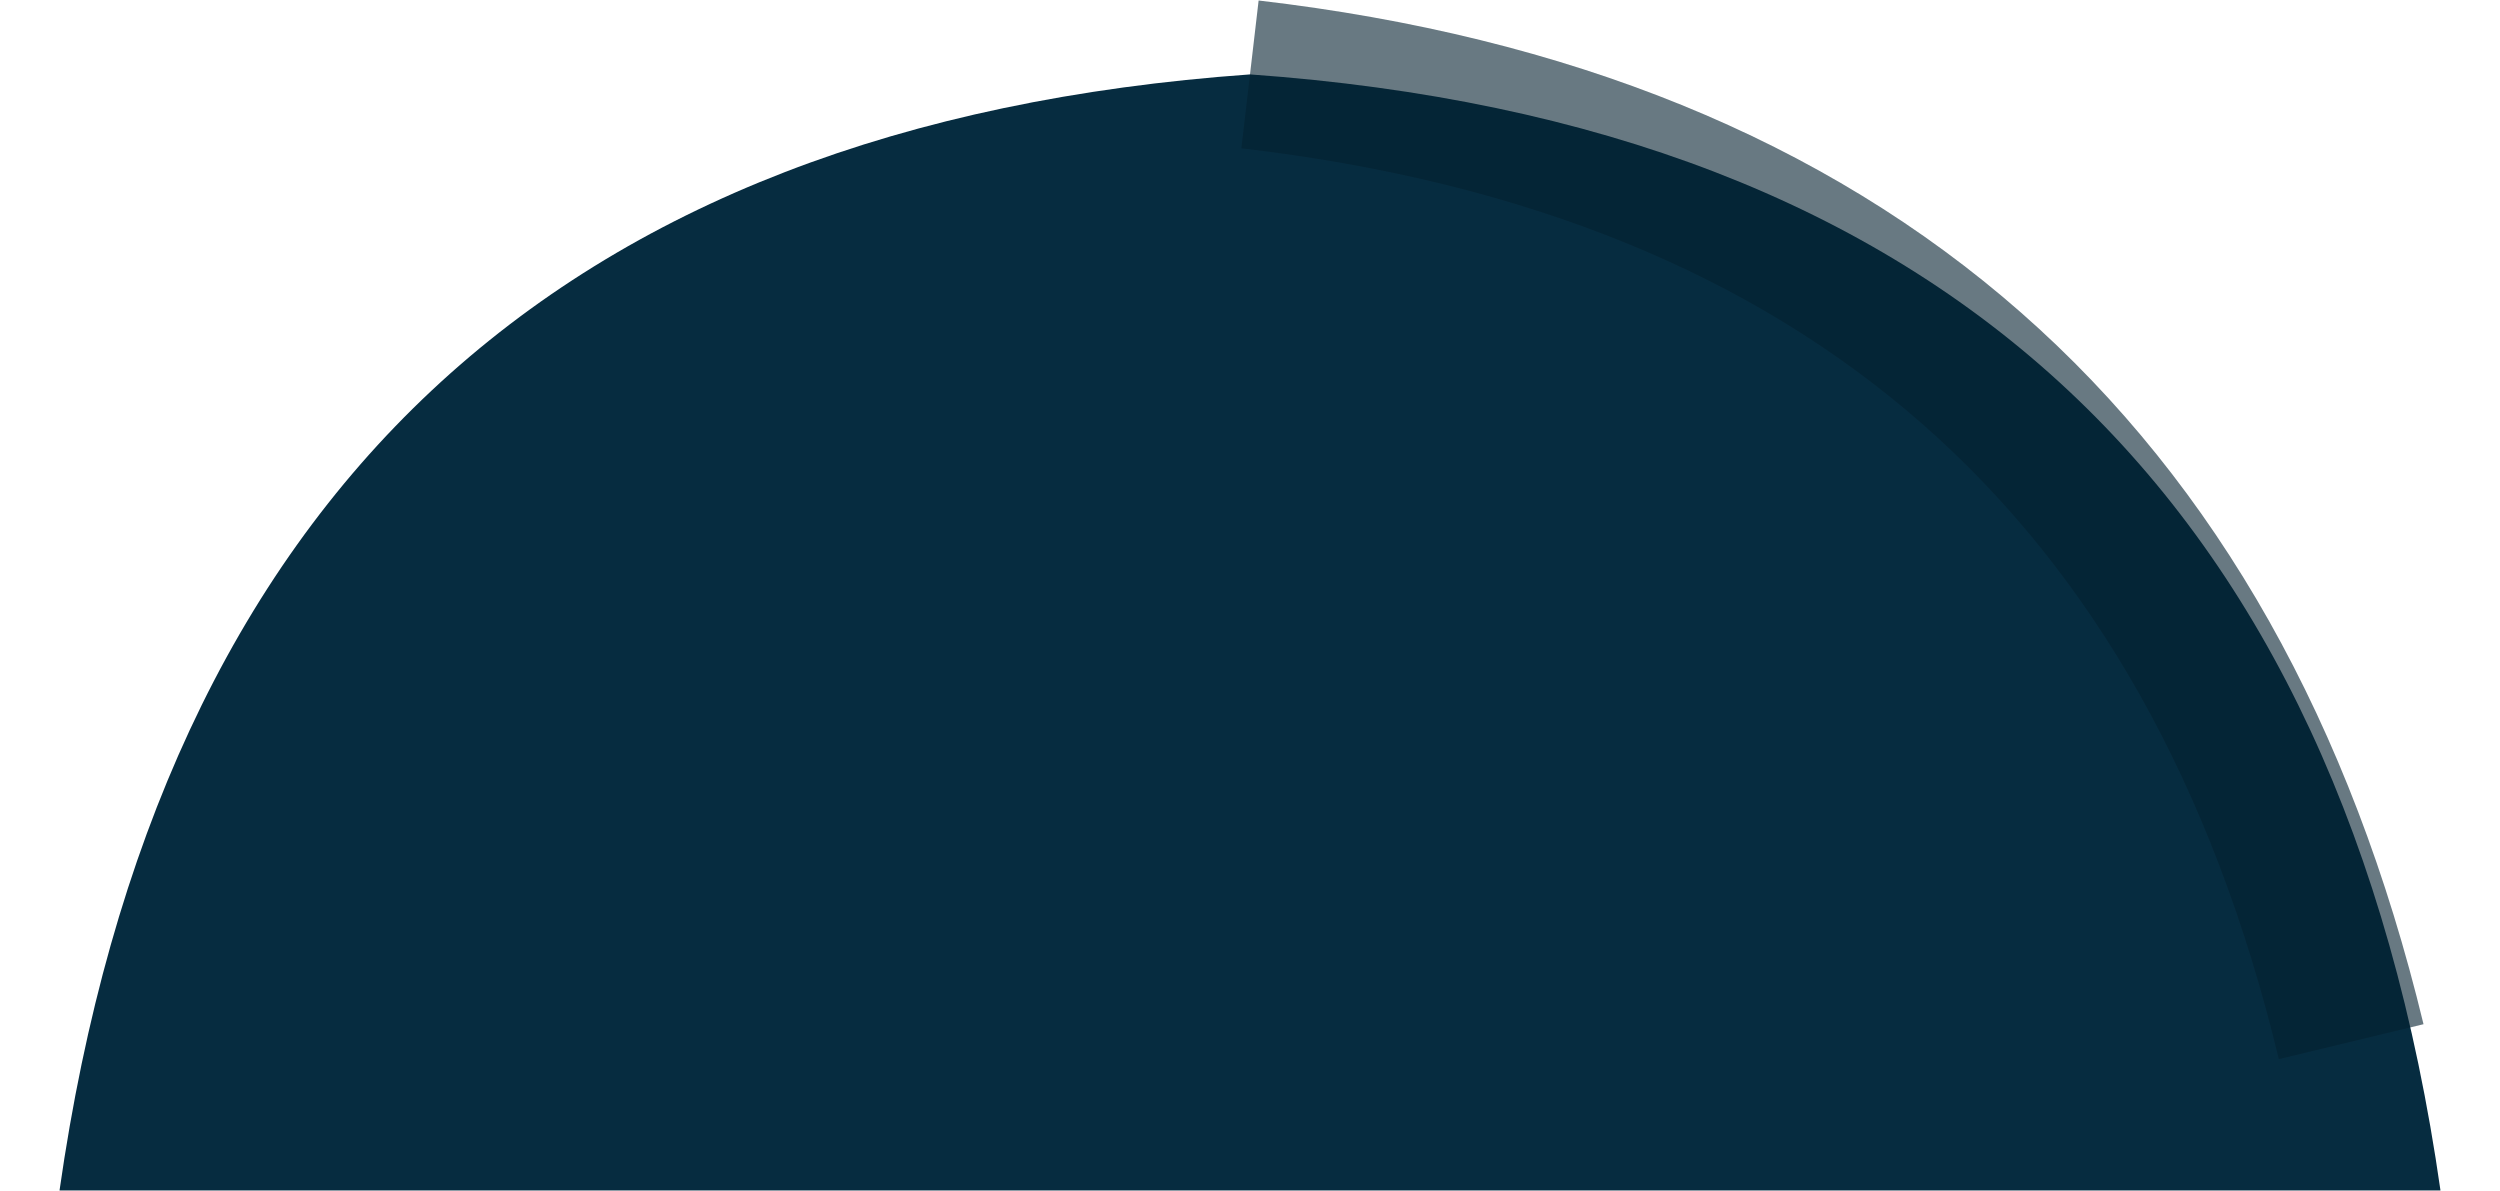
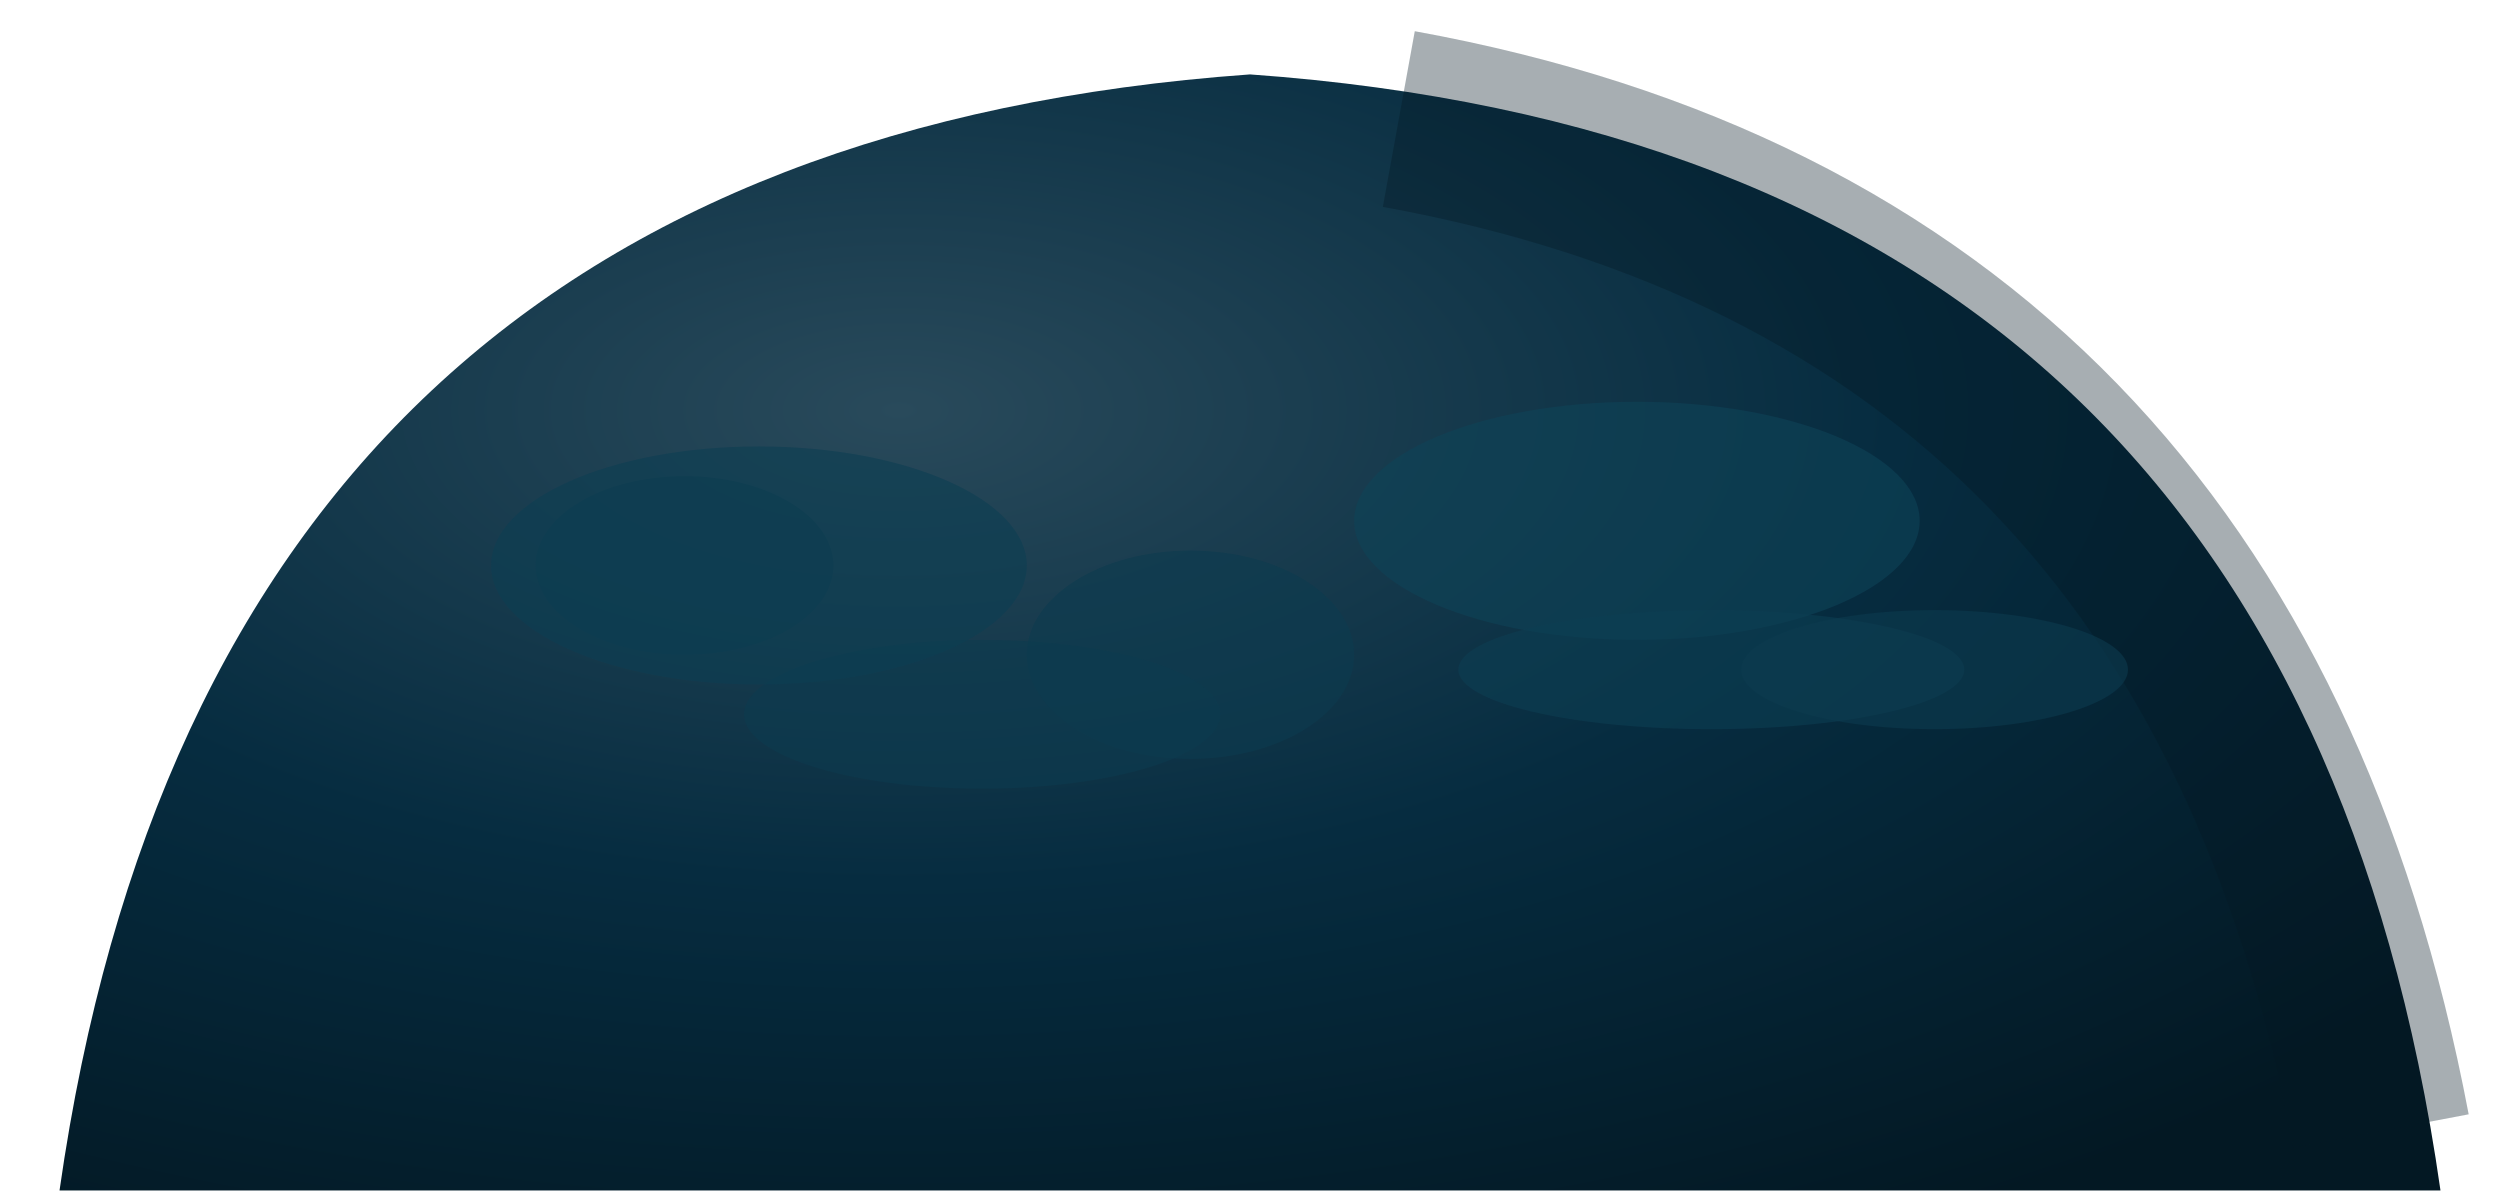
<svg xmlns="http://www.w3.org/2000/svg" viewBox="56 220 168 80">
-   <path d="M60 300 Q 70 230 140 225 Q 210 230 220 300 Z" fill="#062c40" />
-   <path d="M140 225 Q 200 232 214 290" stroke="#04202f" stroke-width="10" fill="none" opacity="0.6" />
+   <defs>
+     <radialGradient id="g" cx="0.35" cy="0.3" r="0.85">
+       <stop offset="0" stop-color="#294a5b" />
+       <stop offset="0.5" stop-color="#062c40" />
+       <stop offset="1" stop-color="#031823" />
+     </radialGradient>
+   </defs>
+   <path d="M60 300 Q 70 230 140 225 Q 210 230 220 300 Z" fill="url(#g)" />
+   <path d="M150 228 Q 205 238 216 296" stroke="#031823" stroke-width="12" fill="none" opacity="0.35" />
+   <ellipse cx="136" cy="264" rx="11" ry="7" fill="#0b3a4e" opacity="0.6" />
+   <ellipse cx="122" cy="268" rx="16" ry="5" fill="#0b3a4e" opacity="0.6" />
+   <ellipse cx="166" cy="255" rx="19" ry="8" fill="#0d4257" opacity="0.6" />
+   <ellipse cx="102" cy="258" rx="10" ry="6" fill="#0b3a4e" opacity="0.6" />
+   <ellipse cx="171" cy="265" rx="17" ry="4" fill="#0c3d52" opacity="0.6" />
+   <ellipse cx="107" cy="258" rx="18" ry="8" fill="#0c3d52" opacity="0.6" />
+   <ellipse cx="186" cy="265" rx="13" ry="4" fill="#0b3a4e" opacity="0.6" />
</svg>
